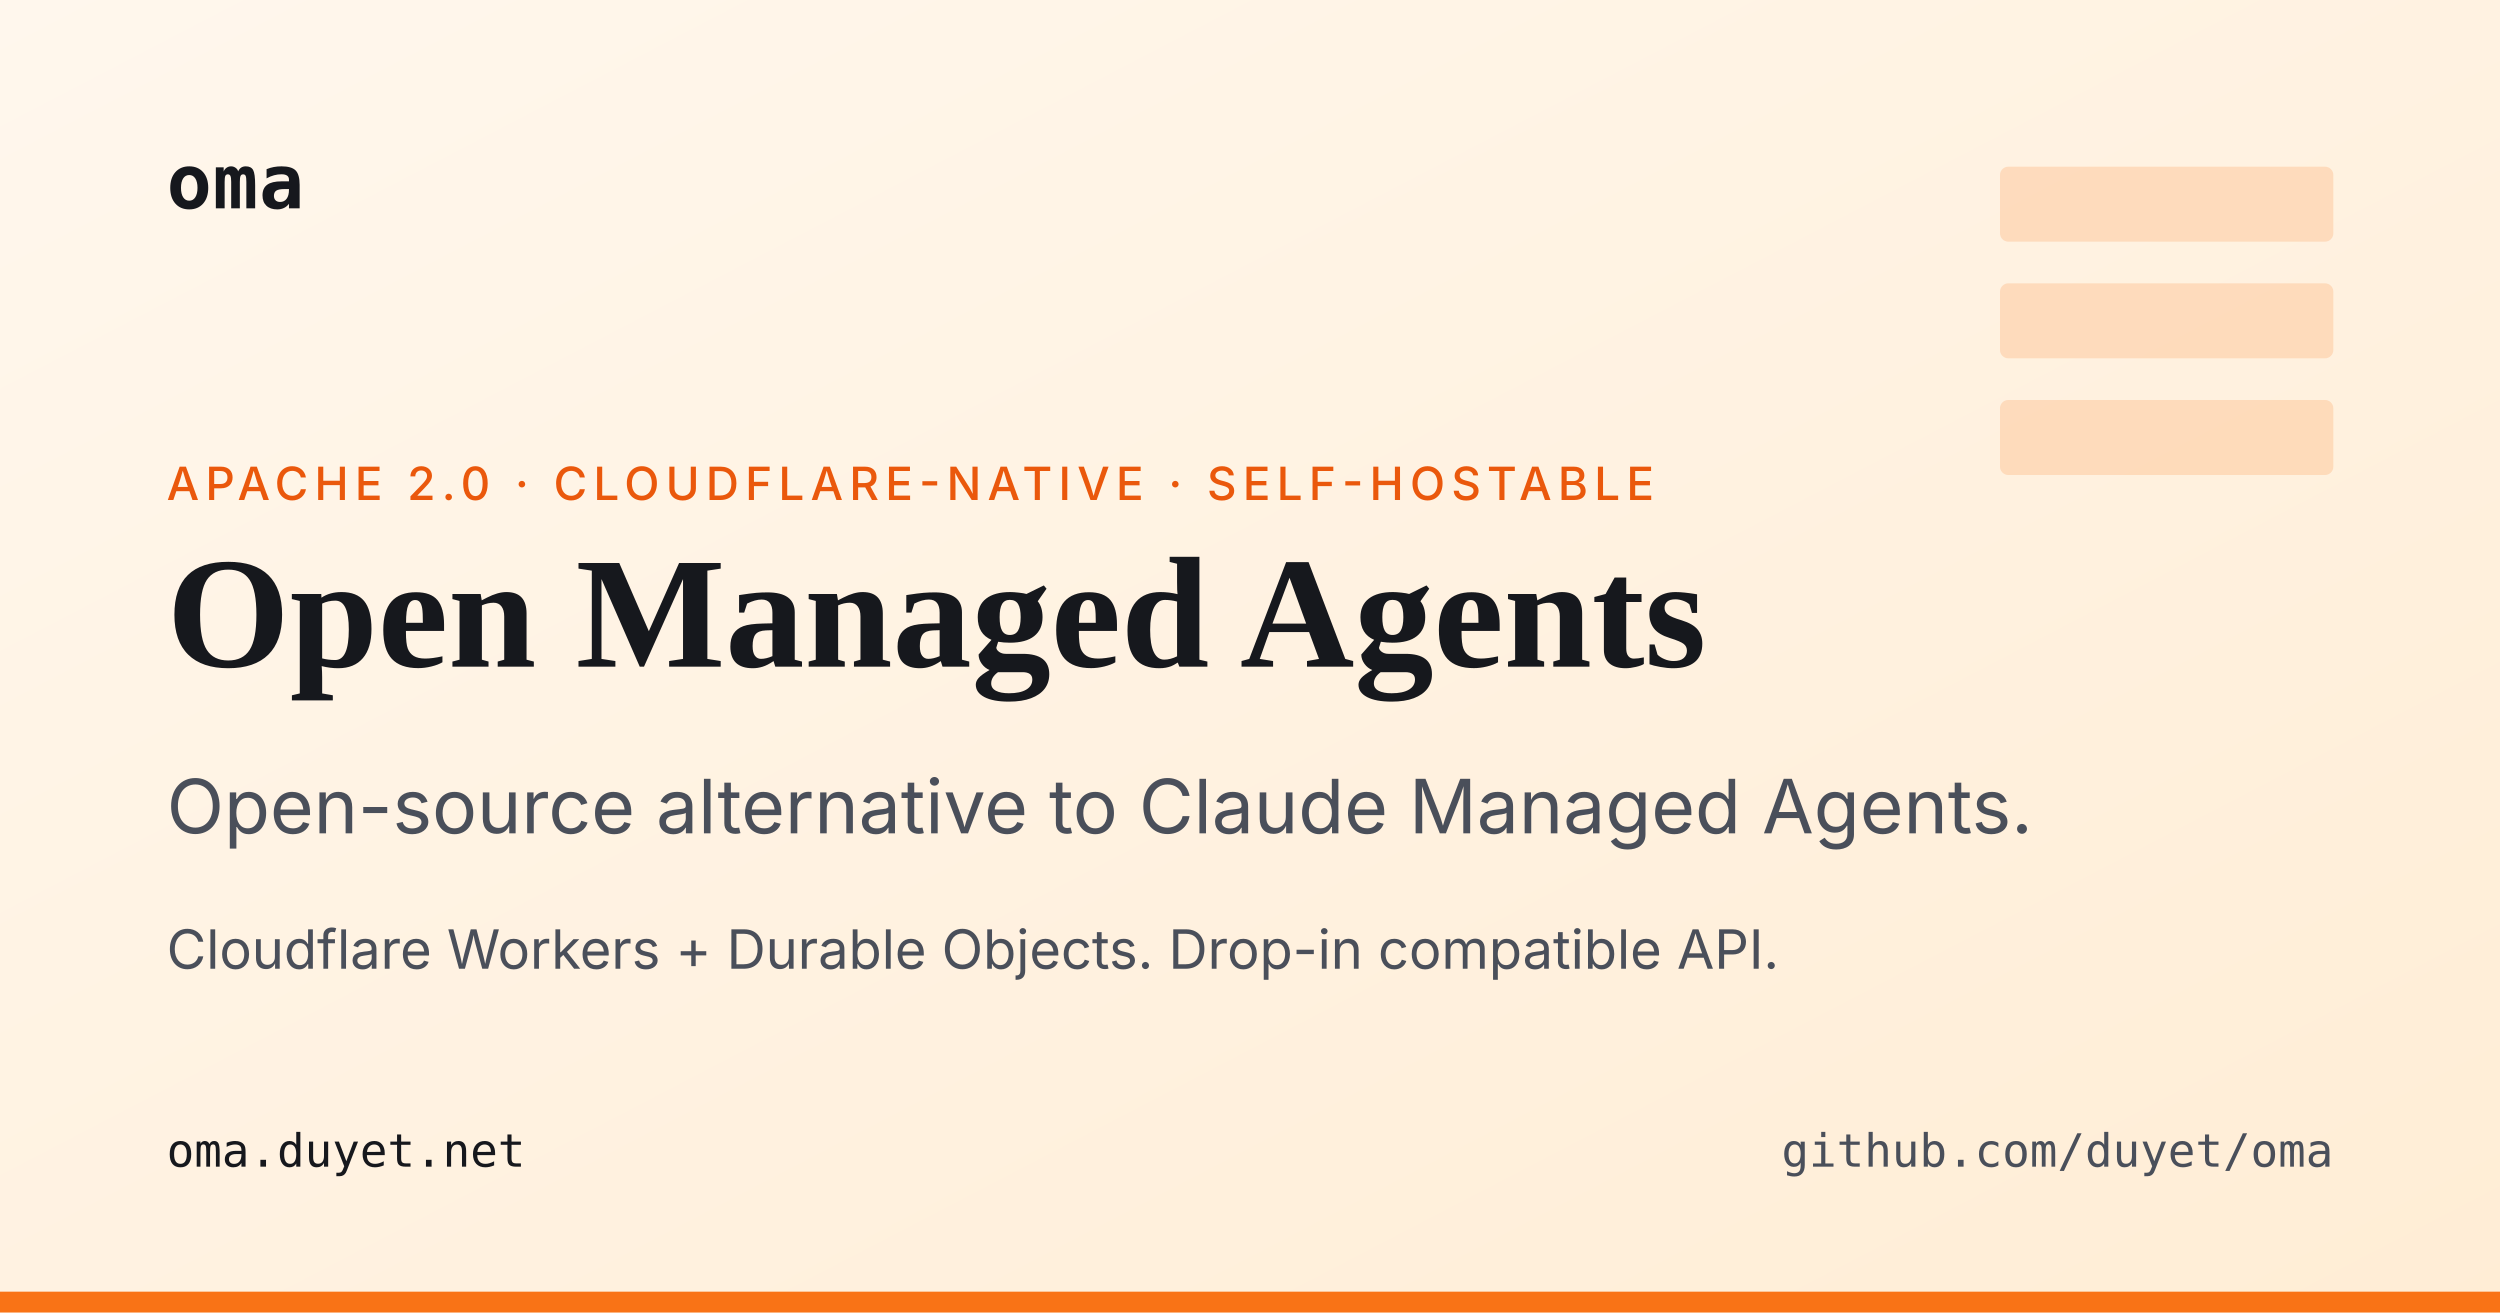
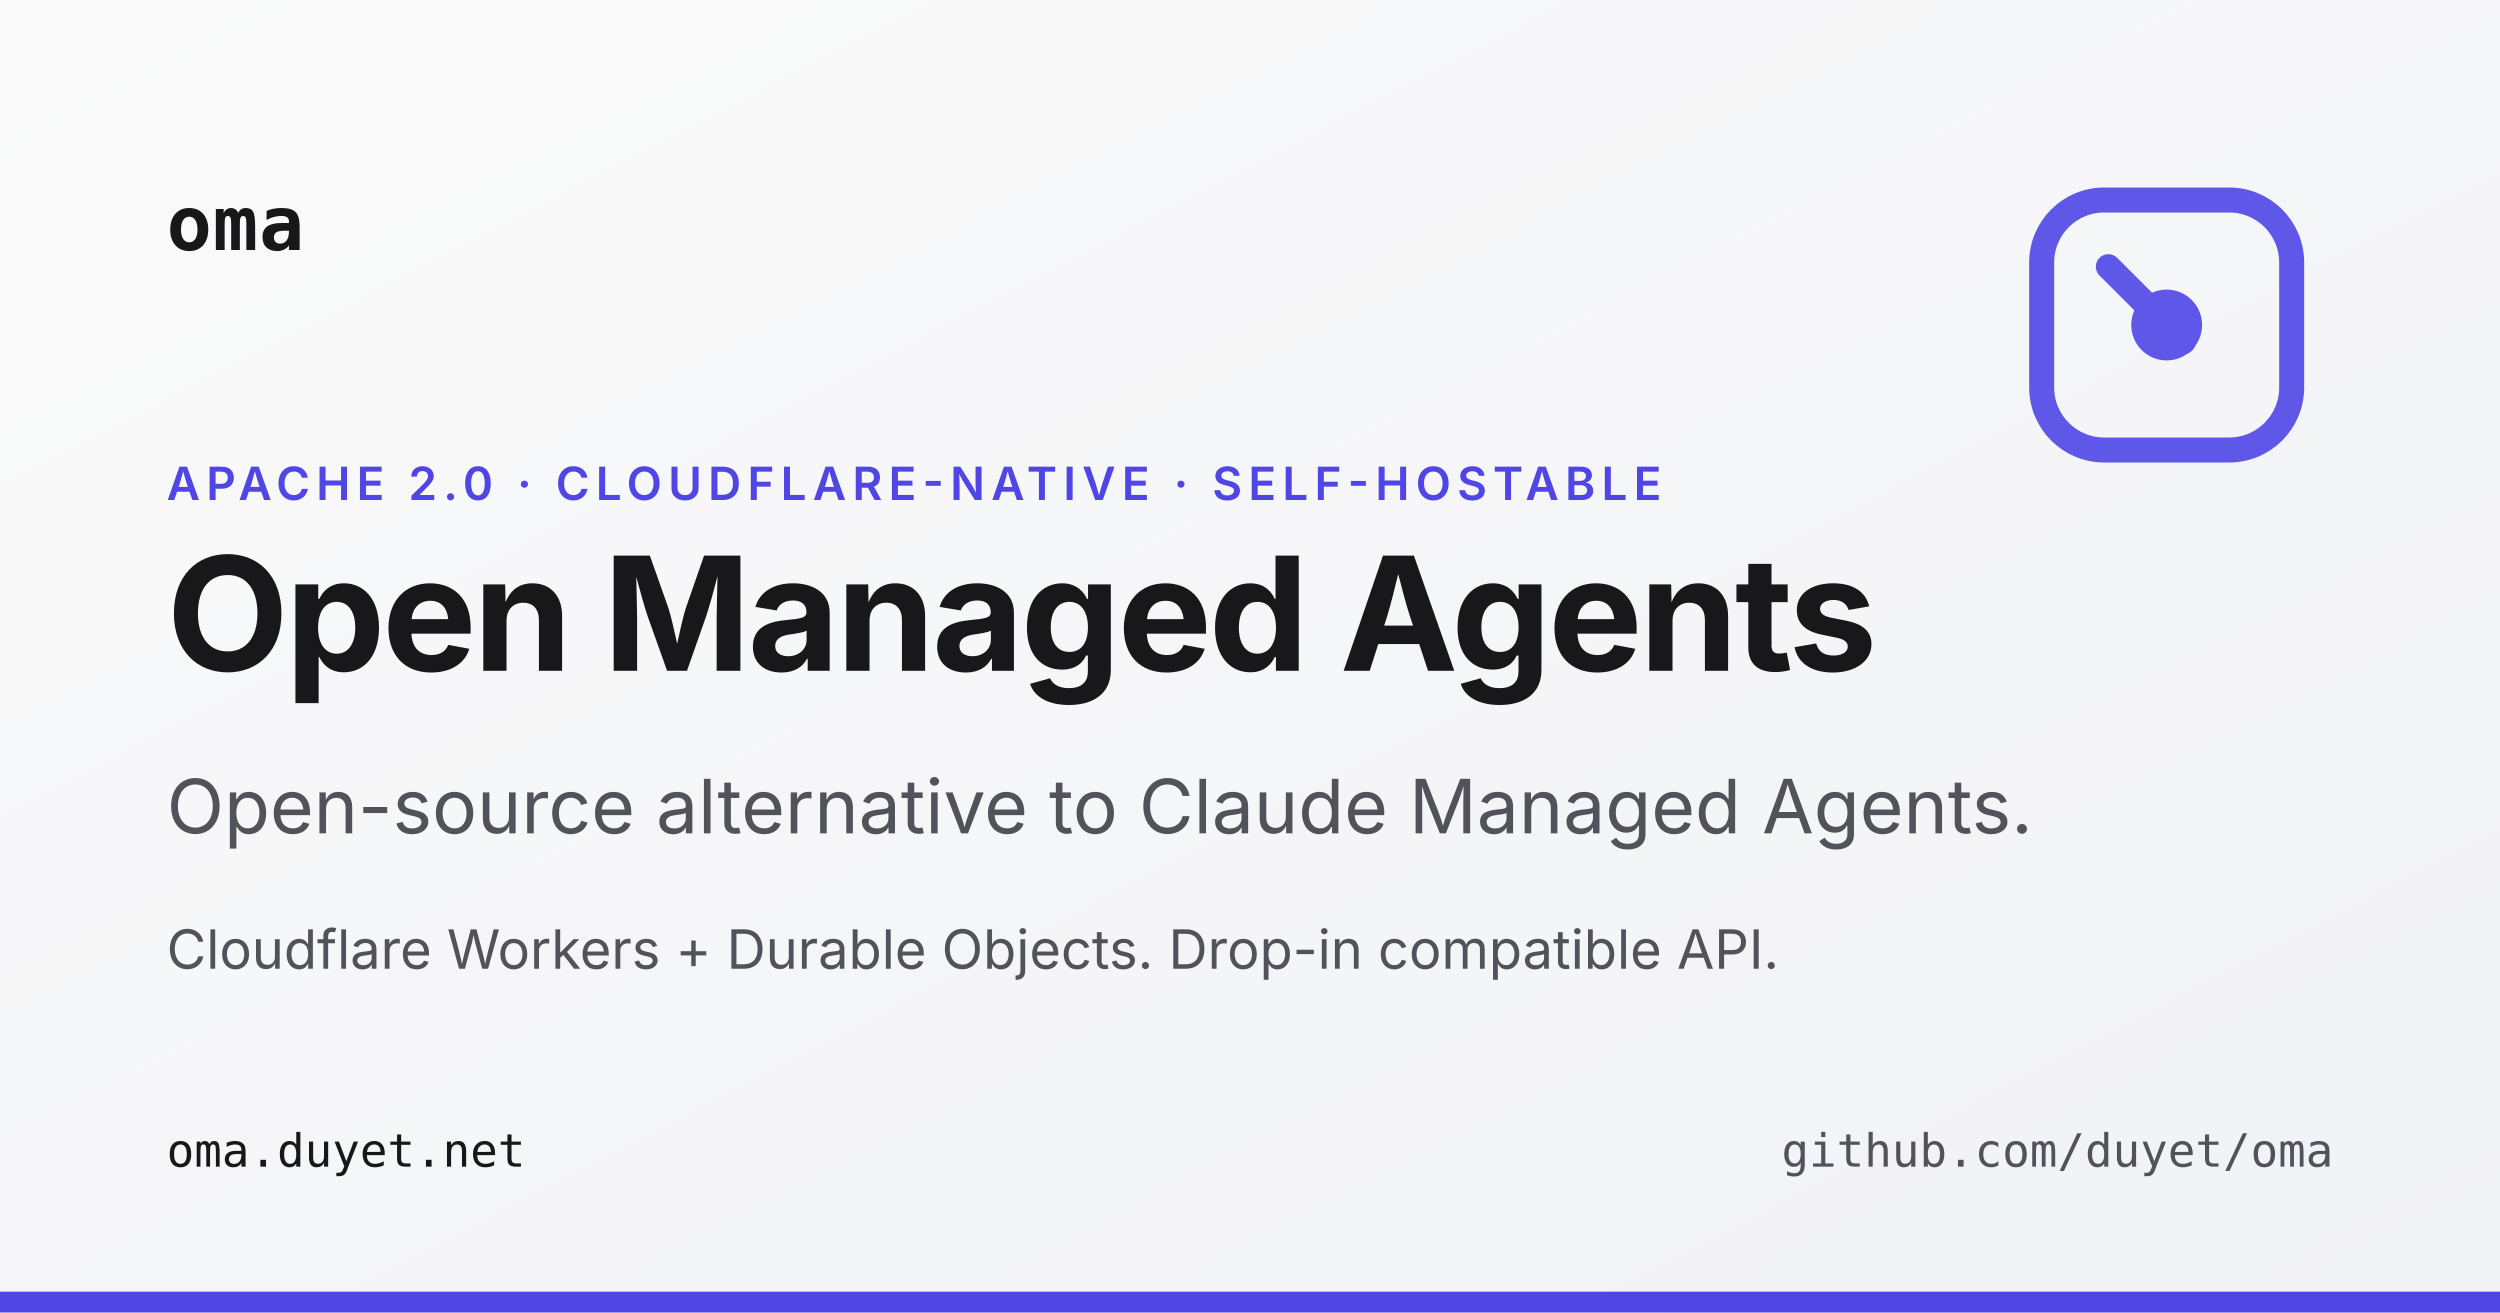
<svg xmlns="http://www.w3.org/2000/svg" width="1200" height="630" viewBox="0 0 1200 630">
  <rect width="1200" height="630" fill="#ffffff" />
  <rect width="1200" height="630" fill="url(#bg-grad)" />
  <defs>
    <linearGradient id="bg-grad" x1="0" y1="0" x2="1" y2="1">
-       <stop offset="0%" stop-color="#fff7ed" />
-       <stop offset="100%" stop-color="#ffedd5" />
+       <stop offset="0%" stop-color="#fafafa" />
+       <stop offset="100%" stop-color="#f1f2f6" />
    </linearGradient>
  </defs>
-   <g opacity="0.18" transform="translate(960, 80)">
-     <rect x="0" y="0" width="160" height="36" fill="#f97316" rx="4" />
-     <rect x="0" y="56" width="160" height="36" fill="#f97316" rx="4" />
-     <rect x="0" y="112" width="160" height="36" fill="#f97316" rx="4" />
+   <g transform="translate(980, 96)" opacity="0.9">
+     <rect x="0" y="0" width="120" height="120" rx="30" fill="none" stroke="#4f46e5" stroke-width="12" />
+     <path d="M32 32 68 68" stroke="#4f46e5" stroke-width="12" stroke-linecap="round" />
+     <circle cx="60" cy="60" r="17" fill="#4f46e5" />
  </g>
-   <g transform="translate(80, 100)">
-     <text x="0" y="0" font-family="'JetBrains Mono','Menlo','Monaco',monospace" font-weight="700" font-size="36" fill="#16181d" letter-spacing="0.5">oma</text>
-   </g>
-   <text x="80" y="240" font-family="'DM Sans',-apple-system,'Segoe UI','Helvetica Neue',sans-serif" font-weight="500" font-size="22" letter-spacing="3" fill="#ea580c">APACHE 2.0  ·  CLOUDFLARE-NATIVE  ·  SELF-HOSTABLE</text>
-   <text x="80" y="320" font-family="'Source Serif 4',Georgia,'Times New Roman',serif" font-weight="700" font-size="76" fill="#16181d">Open Managed Agents</text>
-   <text x="80" y="400" font-family="'DM Sans',-apple-system,'Segoe UI','Helvetica Neue',sans-serif" font-weight="400" font-size="36" fill="#4a4f5a">Open-source alternative to Claude Managed Agents.</text>
-   <text x="80" y="465" font-family="'DM Sans',-apple-system,'Segoe UI','Helvetica Neue',sans-serif" font-weight="400" font-size="26" fill="#4a4f5a">Cloudflare Workers + Durable Objects.  Drop-in compatible API.</text>
-   <g transform="translate(80, 560)">
-     <text x="0" y="0" font-family="'JetBrains Mono','Menlo','Monaco',monospace" font-weight="500" font-size="22" fill="#16181d">oma.duyet.net</text>
-   </g>
-   <g transform="translate(1120, 560)" text-anchor="end">
-     <text x="0" y="0" font-family="'JetBrains Mono','Menlo','Monaco',monospace" font-weight="500" font-size="22" fill="#4a4f5a">github.com/duyet/oma</text>
-   </g>
-   <rect x="0" y="620" width="1200" height="10" fill="#f97316" />
+   <text x="80" y="120" font-family="'Geist Mono','JetBrains Mono','Menlo',monospace" font-weight="700" font-size="36" fill="#18181b" letter-spacing="0.5">oma</text>
+   <text x="80" y="240" font-family="'Geist','DM Sans',-apple-system,'Segoe UI',sans-serif" font-weight="600" font-size="22" letter-spacing="3" fill="#4f46e5">APACHE 2.0  ·  CLOUDFLARE-NATIVE  ·  SELF-HOSTABLE</text>
+   <text x="80" y="322" font-family="'Geist','DM Sans',-apple-system,'Segoe UI',sans-serif" font-weight="700" font-size="76" letter-spacing="-1.5" fill="#18181b">Open Managed Agents</text>
+   <text x="80" y="400" font-family="'Geist','DM Sans',-apple-system,'Segoe UI',sans-serif" font-weight="400" font-size="36" fill="#52525b">Open-source alternative to Claude Managed Agents.</text>
+   <text x="80" y="465" font-family="'Geist','DM Sans',-apple-system,'Segoe UI',sans-serif" font-weight="400" font-size="26" fill="#52525b">Cloudflare Workers + Durable Objects.  Drop-in compatible API.</text>
+   <text x="80" y="560" font-family="'Geist Mono','JetBrains Mono','Menlo',monospace" font-weight="500" font-size="22" fill="#18181b">oma.duyet.net</text>
+   <text x="1120" y="560" text-anchor="end" font-family="'Geist Mono','JetBrains Mono','Menlo',monospace" font-weight="500" font-size="22" fill="#52525b">github.com/duyet/oma</text>
+   <rect x="0" y="620" width="1200" height="10" fill="#4f46e5" />
</svg>
